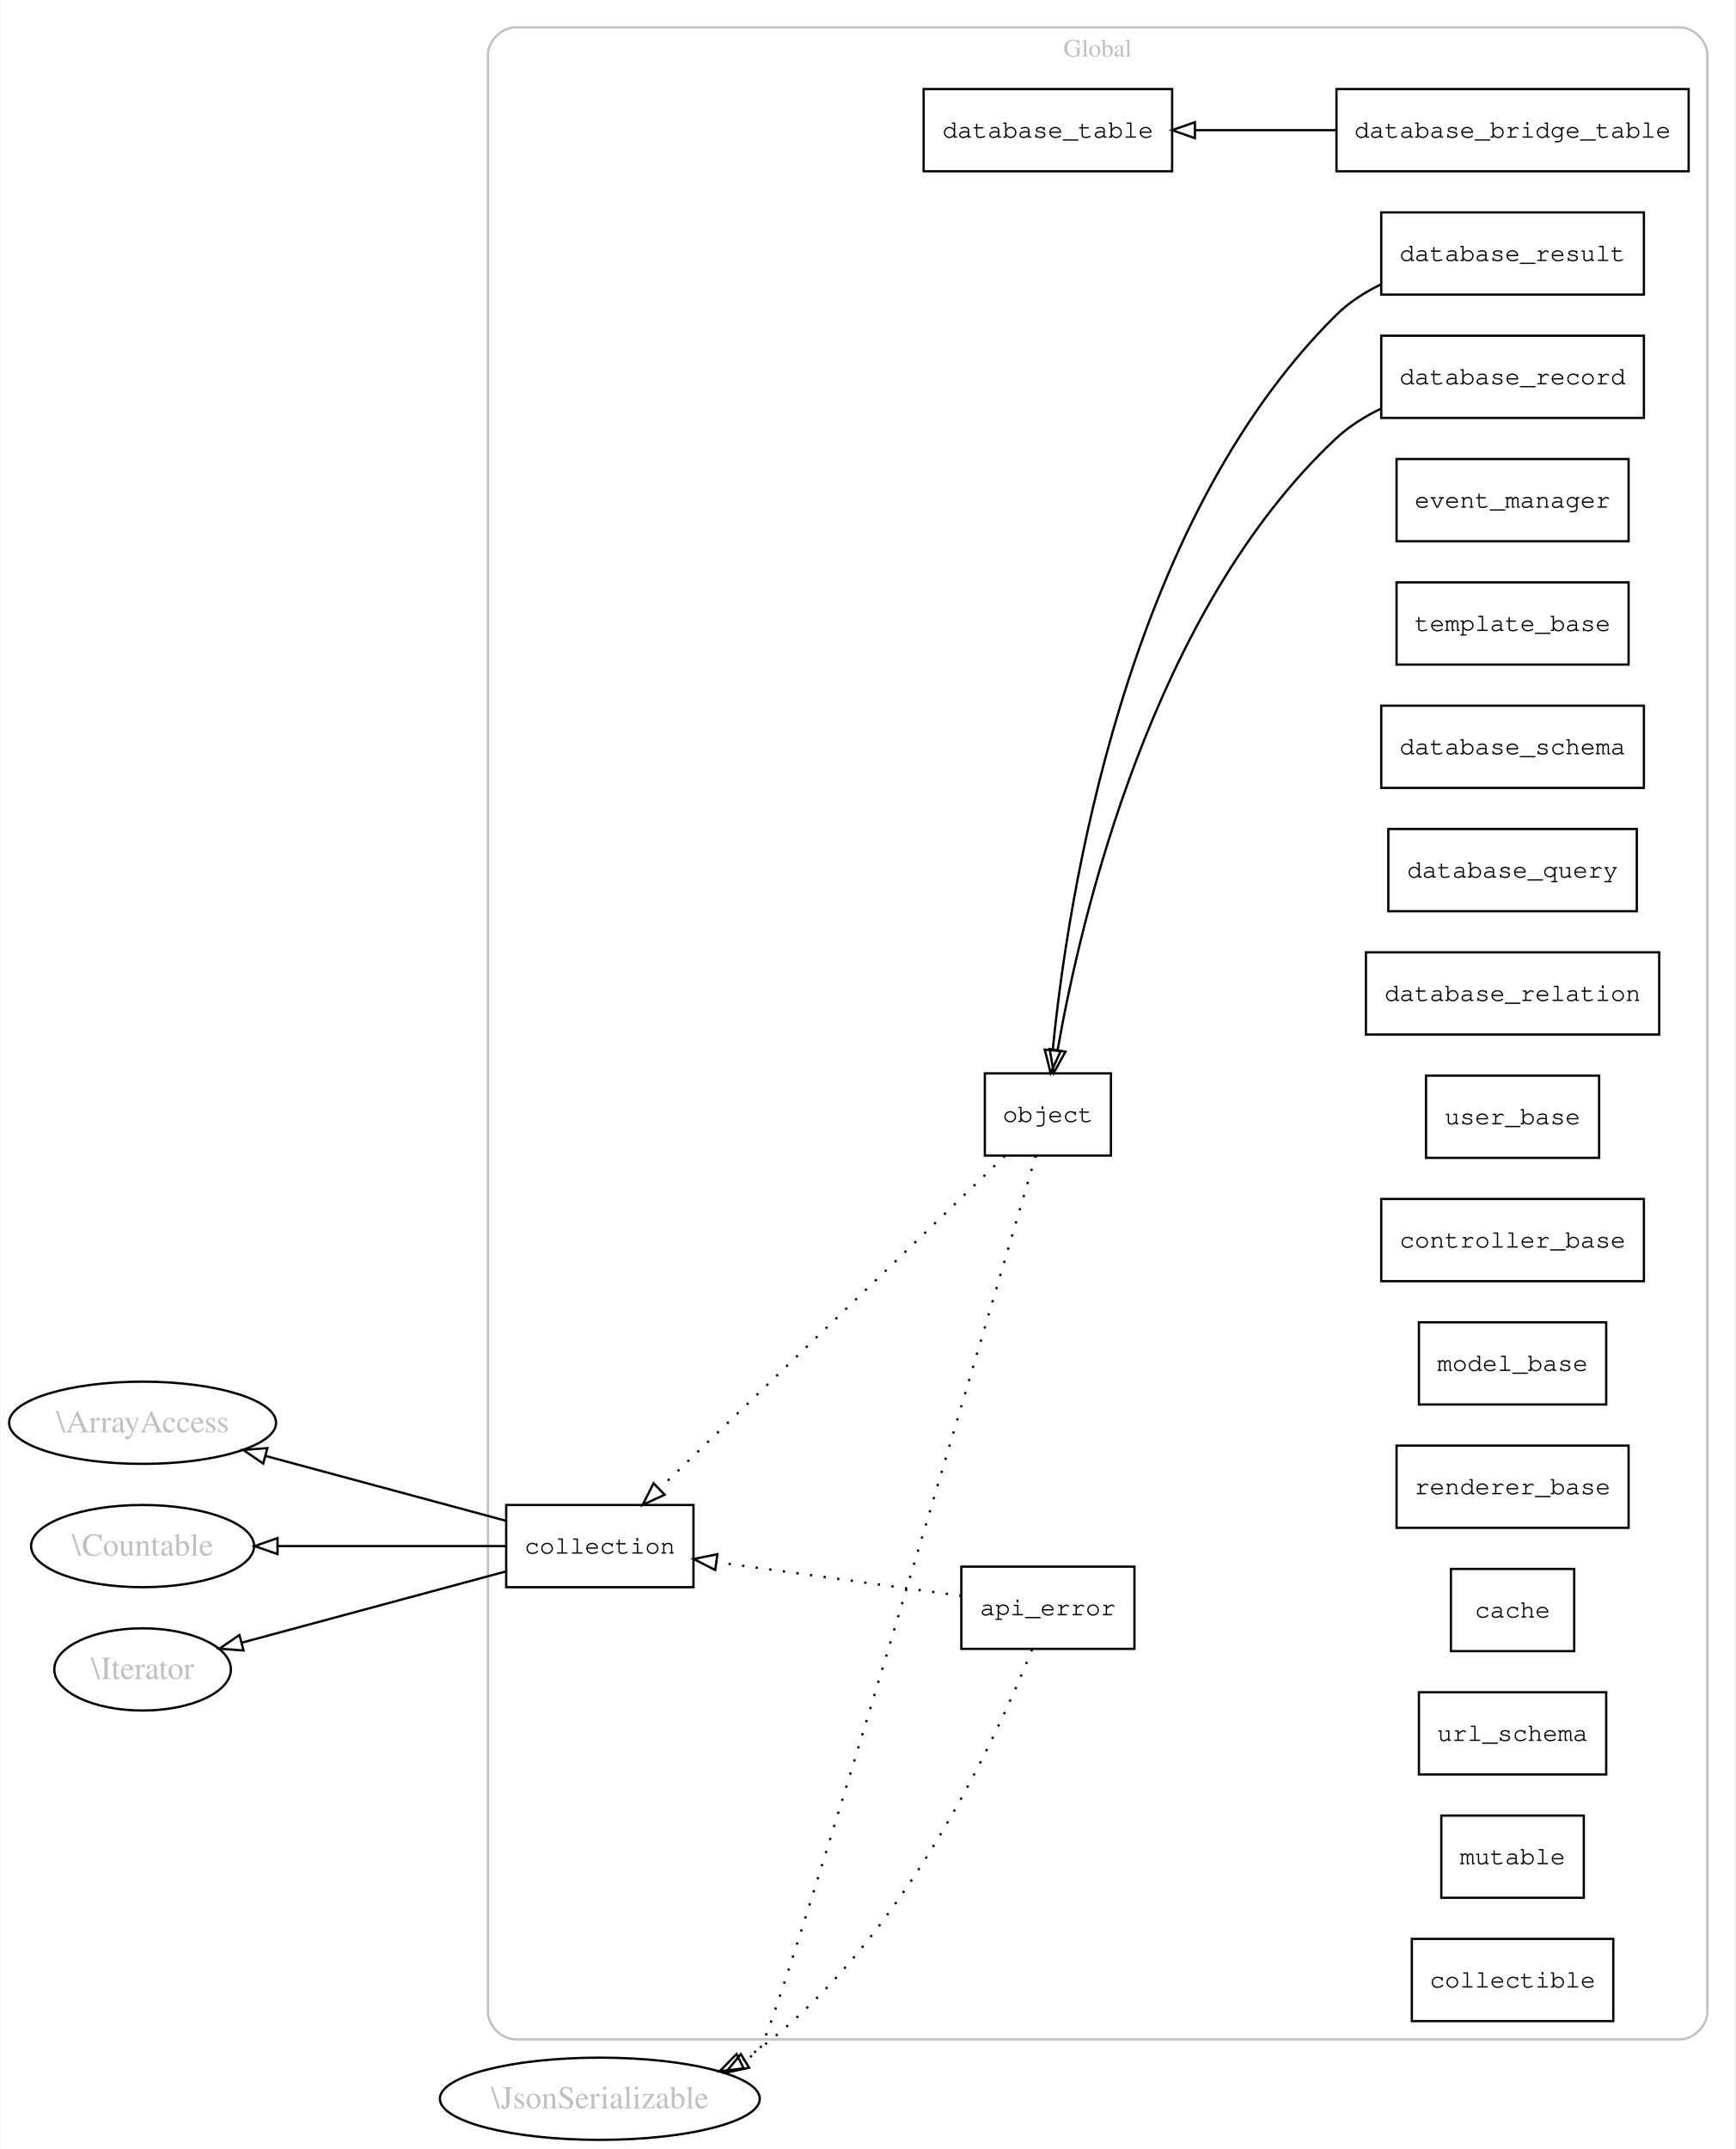
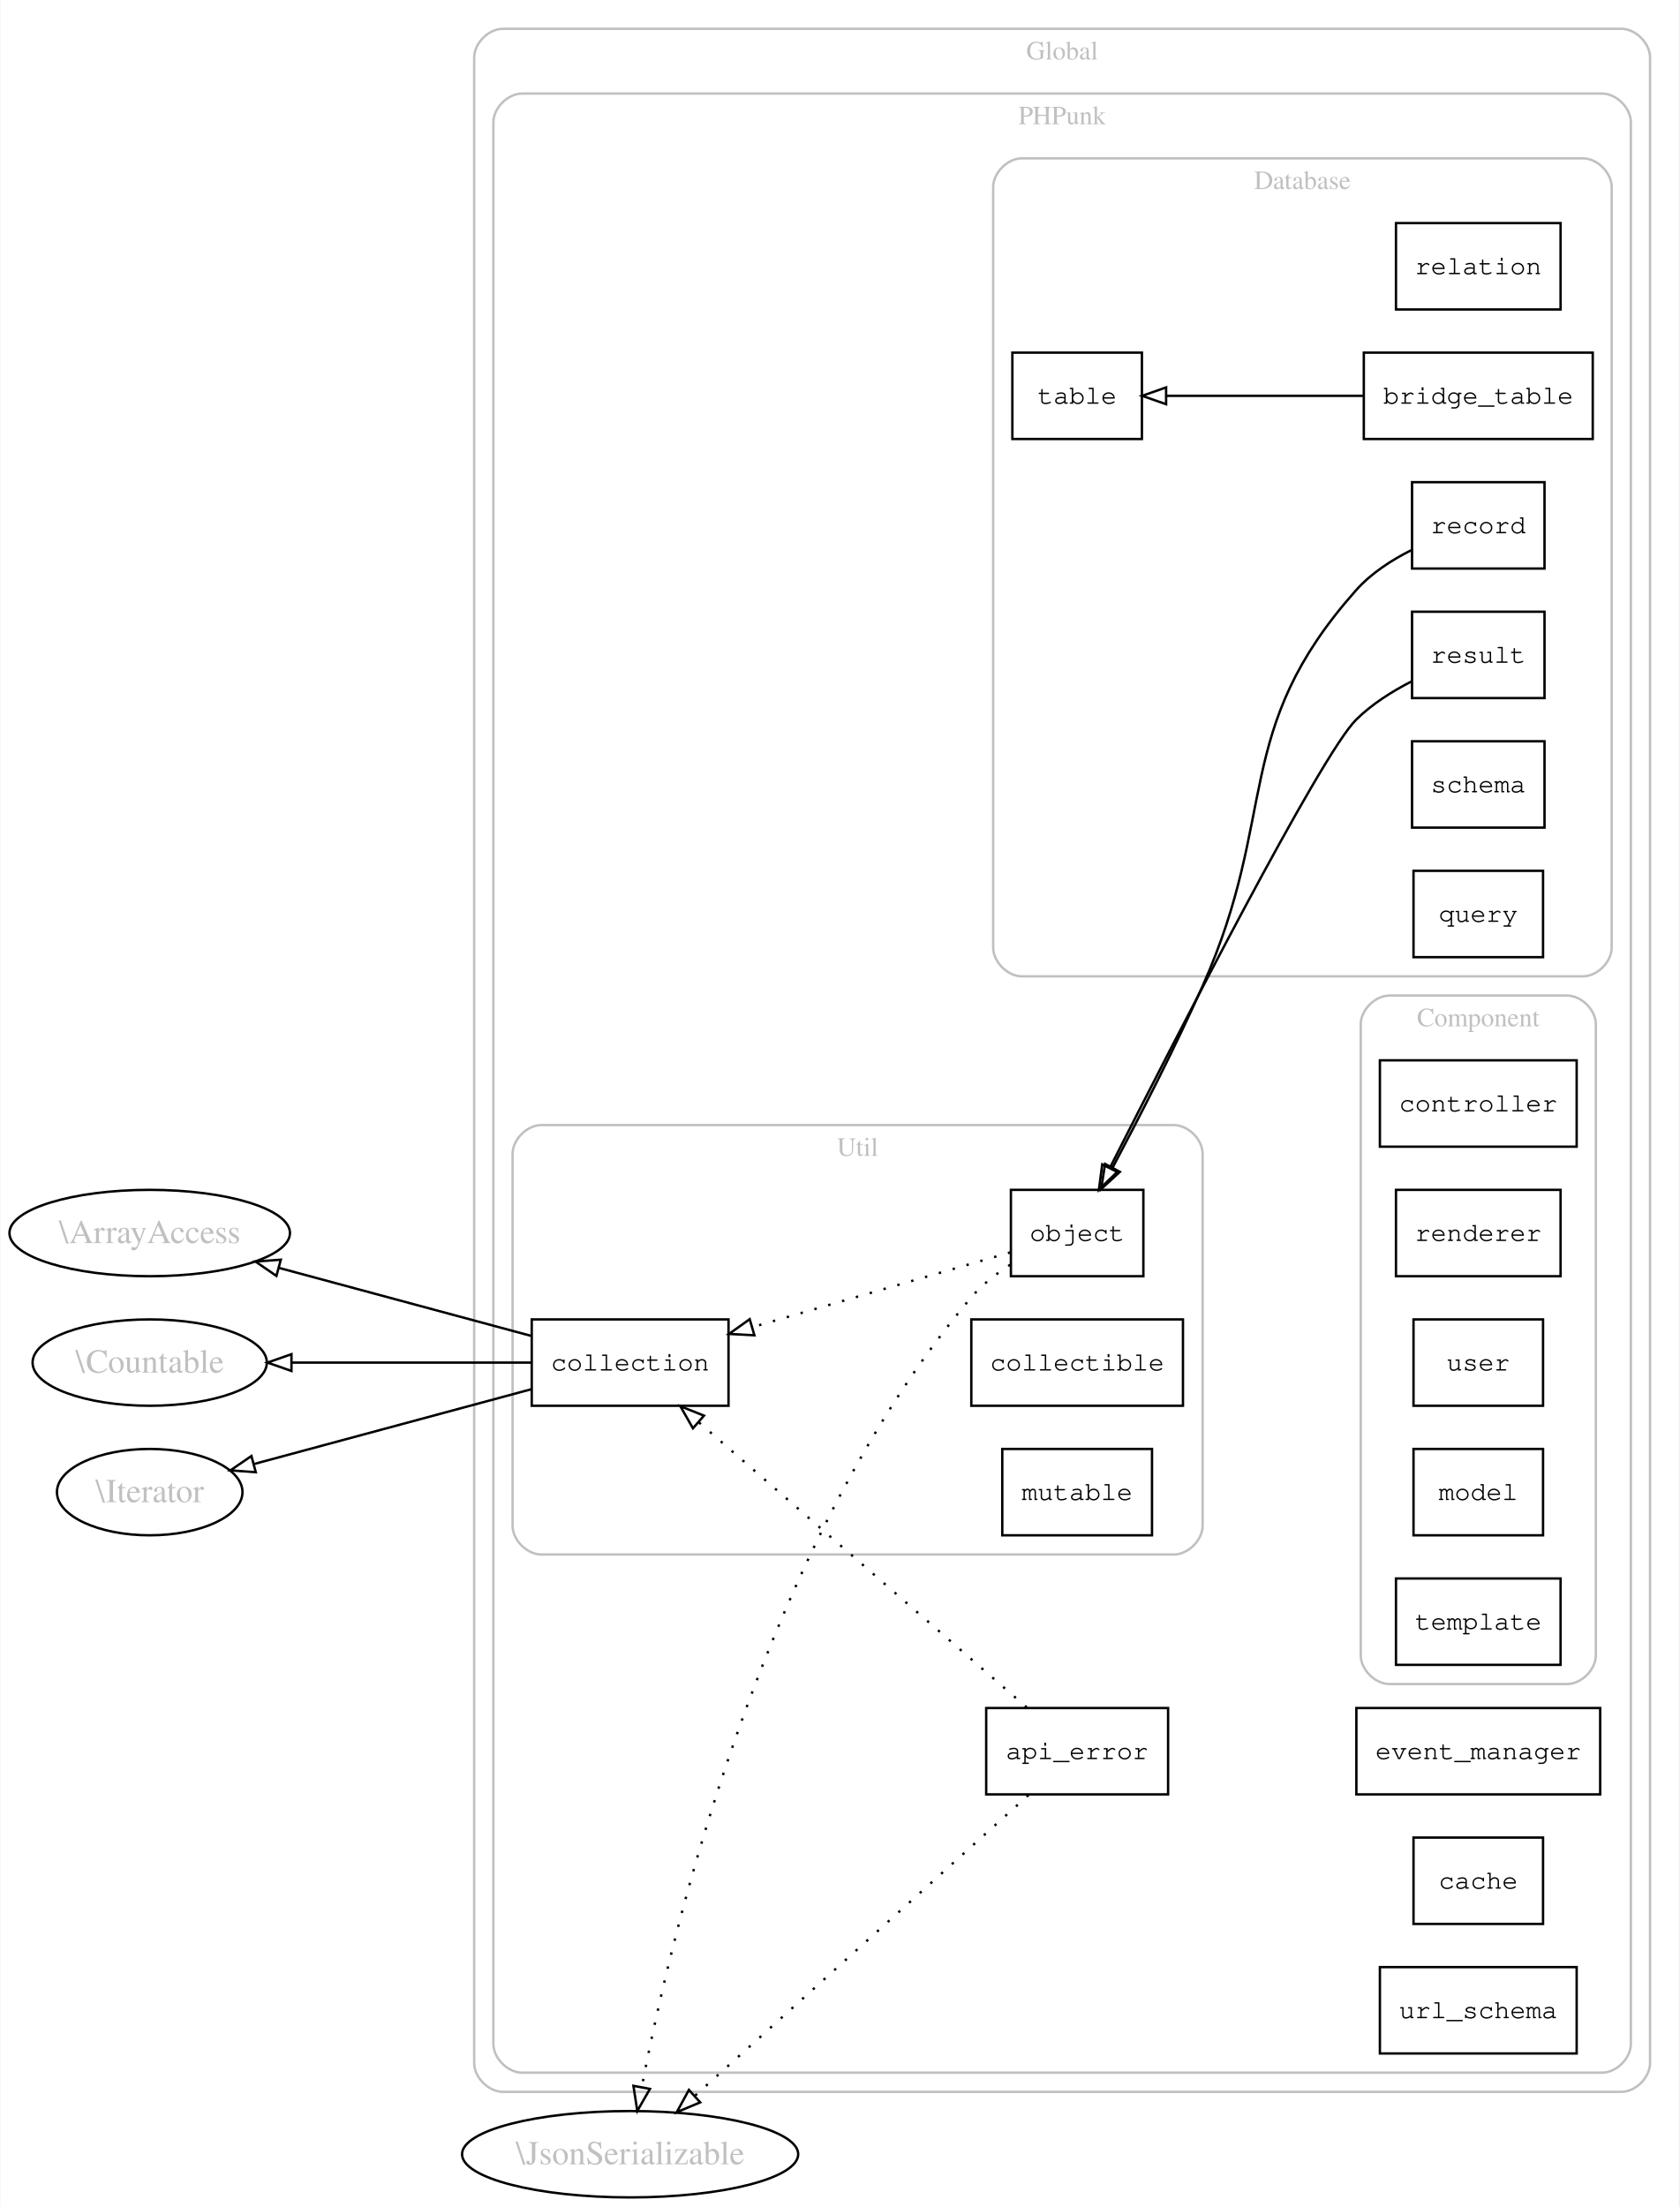
- <svg xmlns="http://www.w3.org/2000/svg" width="760pt" height="941pt" viewBox="0.00 0.00 759.56 941.00">
-   <g id="graph0" class="graph" transform="scale(1 1) rotate(0) translate(4 937)">
-     <polygon fill="#ffffff" stroke="transparent" points="-4,4 -4,-937 755.56,-937 755.56,4 -4,4" />
+ <svg xmlns="http://www.w3.org/2000/svg" width="700pt" height="920pt" viewBox="0.00 0.00 699.65 920.00">
+   <g id="graph0" class="graph" transform="scale(1 1) rotate(0) translate(4 916)">
+     <polygon fill="#ffffff" stroke="transparent" points="-4,4 -4,-916 695.648,-916 695.648,4 -4,4" />
    <g id="clust1" class="cluster">
-       <path fill="none" stroke="#c0c0c0" d="M221.488,-44C221.488,-44 731.56,-44 731.56,-44 737.56,-44 743.56,-50 743.56,-56 743.56,-56 743.56,-913 743.56,-913 743.56,-919 737.56,-925 731.56,-925 731.56,-925 221.488,-925 221.488,-925 215.488,-925 209.488,-919 209.488,-913 209.488,-913 209.488,-56 209.488,-56 209.488,-50 215.488,-44 221.488,-44" />
-       <text text-anchor="middle" x="476.524" y="-912.2" font-family="Times,serif" font-size="11.00" fill="#c0c0c0">Global</text>
+       <path fill="none" stroke="#c0c0c0" d="M205.488,-44C205.488,-44 671.648,-44 671.648,-44 677.648,-44 683.648,-50 683.648,-56 683.648,-56 683.648,-892 683.648,-892 683.648,-898 677.648,-904 671.648,-904 671.648,-904 205.488,-904 205.488,-904 199.488,-904 193.488,-898 193.488,-892 193.488,-892 193.488,-56 193.488,-56 193.488,-50 199.488,-44 205.488,-44" />
+       <text text-anchor="middle" x="438.568" y="-891.2" font-family="Times,serif" font-size="11.00" fill="#c0c0c0">Global</text>
+     </g>
+     <g id="clust2" class="cluster">
+       <path fill="none" stroke="#c0c0c0" d="M213.488,-52C213.488,-52 663.648,-52 663.648,-52 669.648,-52 675.648,-58 675.648,-64 675.648,-64 675.648,-865 675.648,-865 675.648,-871 669.648,-877 663.648,-877 663.648,-877 213.488,-877 213.488,-877 207.488,-877 201.488,-871 201.488,-865 201.488,-865 201.488,-64 201.488,-64 201.488,-58 207.488,-52 213.488,-52" />
+       <text text-anchor="middle" x="438.568" y="-864.2" font-family="Times,serif" font-size="11.00" fill="#c0c0c0">PHPunk</text>
+     </g>
+     <g id="clust3" class="cluster">
+       <path fill="none" stroke="#c0c0c0" d="M421.828,-509C421.828,-509 655.648,-509 655.648,-509 661.648,-509 667.648,-515 667.648,-521 667.648,-521 667.648,-838 667.648,-838 667.648,-844 661.648,-850 655.648,-850 655.648,-850 421.828,-850 421.828,-850 415.828,-850 409.828,-844 409.828,-838 409.828,-838 409.828,-521 409.828,-521 409.828,-515 415.828,-509 421.828,-509" />
+       <text text-anchor="middle" x="538.738" y="-837.2" font-family="Times,serif" font-size="11.00" fill="#c0c0c0">Database</text>
+     </g>
+     <g id="clust4" class="cluster">
+       <path fill="none" stroke="#c0c0c0" d="M221.488,-268C221.488,-268 485.134,-268 485.134,-268 491.134,-268 497.134,-274 497.134,-280 497.134,-280 497.134,-435 497.134,-435 497.134,-441 491.134,-447 485.134,-447 485.134,-447 221.488,-447 221.488,-447 215.488,-447 209.488,-441 209.488,-435 209.488,-435 209.488,-280 209.488,-280 209.488,-274 215.488,-268 221.488,-268" />
+       <text text-anchor="middle" x="353.311" y="-434.2" font-family="Times,serif" font-size="11.00" fill="#c0c0c0">Util</text>
+     </g>
+     <g id="clust5" class="cluster">
+       <path fill="none" stroke="#c0c0c0" d="M575.036,-214C575.036,-214 649.046,-214 649.046,-214 655.046,-214 661.046,-220 661.046,-226 661.046,-226 661.046,-489 661.046,-489 661.046,-495 655.046,-501 649.046,-501 649.046,-501 575.036,-501 575.036,-501 569.036,-501 563.036,-495 563.036,-489 563.036,-489 563.036,-226 563.036,-226 563.036,-220 569.036,-214 575.036,-214" />
+       <text text-anchor="middle" x="612.041" y="-488.2" font-family="Times,serif" font-size="11.00" fill="#c0c0c0">Component</text>
    </g>
    <g id="node1" class="node">
-       <polygon fill="none" stroke="#000000" points="482.338,-467 427.122,-467 427.122,-431 482.338,-431 482.338,-467" />
-       <text text-anchor="middle" x="454.73" y="-445.7" font-family="Courier,monospace" font-size="11.00" fill="#000000">object</text>
+       <polygon fill="none" stroke="#000000" points="646.35,-823 577.732,-823 577.732,-787 646.35,-787 646.35,-823" />
+       <text text-anchor="middle" x="612.041" y="-801.7" font-family="Courier,monospace" font-size="11.00" fill="#000000">relation</text>
    </g>
-     <g id="node18" class="node">
-       <polygon fill="none" stroke="#000000" points="299.504,-278 217.482,-278 217.482,-242 299.504,-242 299.504,-278" />
-       <text text-anchor="middle" x="258.493" y="-256.7" font-family="Courier,monospace" font-size="11.00" fill="#000000">collection</text>
+     <g id="node2" class="node">
+       <polygon fill="none" stroke="#000000" points="639.649,-715 584.433,-715 584.433,-679 639.649,-679 639.649,-715" />
+       <text text-anchor="middle" x="612.041" y="-693.7" font-family="Courier,monospace" font-size="11.00" fill="#000000">record</text>
+     </g>
+     <g id="node8" class="node">
+       <polygon fill="none" stroke="#000000" points="472.436,-420 417.22,-420 417.22,-384 472.436,-384 472.436,-420" />
+       <text text-anchor="middle" x="444.828" y="-398.7" font-family="Courier,monospace" font-size="11.00" fill="#000000">object</text>
    </g>
    <g id="edge1" class="edge">
-       <path fill="none" stroke="#000000" stroke-dasharray="1,5" d="M435.914,-430.878C400.749,-397.01 324.995,-324.05 284.796,-285.332" />
-       <polygon fill="none" stroke="#000000" points="286.883,-282.483 277.252,-278.067 282.027,-287.525 286.883,-282.483" />
+       <path fill="none" stroke="#000000" d="M584.189,-686.692C575.904,-682.536 567.381,-677.029 561.134,-670 508.881,-611.208 529.203,-576.822 497.134,-505 485.487,-478.915 470.607,-449.97 459.698,-429.423" />
+       <polygon fill="none" stroke="#000000" points="462.643,-427.507 454.843,-420.338 456.469,-430.807 462.643,-427.507" />
+     </g>
+     <g id="node3" class="node">
+       <polygon fill="none" stroke="#000000" points="659.754,-769 564.328,-769 564.328,-733 659.754,-733 659.754,-769" />
+       <text text-anchor="middle" x="612.041" y="-747.7" font-family="Courier,monospace" font-size="11.00" fill="#000000">bridge_table</text>
+     </g>
+     <g id="node7" class="node">
+       <polygon fill="none" stroke="#000000" points="471.828,-769 417.828,-769 417.828,-733 471.828,-733 471.828,-769" />
+       <text text-anchor="middle" x="444.828" y="-747.7" font-family="Courier,monospace" font-size="11.00" fill="#000000">table</text>
+     </g>
+     <g id="edge2" class="edge">
+       <path fill="none" stroke="#000000" d="M564.125,-751C538.064,-751 506.308,-751 482.114,-751" />
+       <polygon fill="none" stroke="#000000" points="481.913,-747.5 471.913,-751 481.913,-754.5 481.913,-747.5" />
+     </g>
+     <g id="node4" class="node">
+       <polygon fill="none" stroke="#000000" points="639.649,-661 584.433,-661 584.433,-625 639.649,-625 639.649,-661" />
+       <text text-anchor="middle" x="612.041" y="-639.7" font-family="Courier,monospace" font-size="11.00" fill="#000000">result</text>
+     </g>
+     <g id="edge3" class="edge">
+       <path fill="none" stroke="#000000" d="M584.186,-631.927C576.09,-627.783 567.675,-622.475 561.134,-616 546.392,-601.407 485.92,-483.462 458.481,-429.172" />
+       <polygon fill="none" stroke="#000000" points="461.543,-427.469 453.913,-420.118 455.293,-430.622 461.543,-427.469" />
+     </g>
+     <g id="node5" class="node">
+       <polygon fill="none" stroke="#000000" points="639.649,-607 584.433,-607 584.433,-571 639.649,-571 639.649,-607" />
+       <text text-anchor="middle" x="612.041" y="-585.7" font-family="Courier,monospace" font-size="11.00" fill="#000000">schema</text>
+     </g>
+     <g id="node6" class="node">
+       <polygon fill="none" stroke="#000000" points="639.041,-553 585.041,-553 585.041,-517 639.041,-517 639.041,-553" />
+       <text text-anchor="middle" x="612.041" y="-531.7" font-family="Courier,monospace" font-size="11.00" fill="#000000">query</text>
+     </g>
+     <g id="node9" class="node">
+       <polygon fill="none" stroke="#000000" points="299.504,-366 217.482,-366 217.482,-330 299.504,-330 299.504,-366" />
+       <text text-anchor="middle" x="258.493" y="-344.7" font-family="Courier,monospace" font-size="11.00" fill="#000000">collection</text>
+     </g>
+     <g id="edge4" class="edge">
+       <path fill="none" stroke="#000000" stroke-dasharray="1,5" d="M416.932,-393.916C388.656,-385.721 344.261,-372.856 309.65,-362.825" />
+       <polygon fill="none" stroke="#000000" points="310.291,-359.367 299.711,-359.945 308.342,-366.09 310.291,-359.367" />
    </g>
    <g id="node21" class="node">
      <ellipse fill="none" stroke="#000000" cx="258.493" cy="-18" rx="70.058" ry="18" />
      <text text-anchor="middle" x="258.493" y="-13.8" font-family="Times,serif" font-size="14.00" fill="#c0c0c0">\JsonSerializable</text>
    </g>
-     <g id="edge2" class="edge">
-       <path fill="none" stroke="#000000" stroke-dasharray="1,5" d="M449.421,-430.992C426.375,-352.928 335.835,-47.35 328.522,-40 326.635,-38.103 324.586,-36.369 322.414,-34.784" />
-       <polygon fill="none" stroke="#000000" points="323.88,-31.579 313.515,-29.382 320.247,-37.563 323.88,-31.579" />
+     <g id="edge5" class="edge">
+       <path fill="none" stroke="#000000" stroke-dasharray="1,5" d="M416.928,-388.779C410.938,-384.973 405.054,-380.369 400.522,-375 313.913,-272.396 275.693,-110.424 263.313,-45.884" />
+       <polygon fill="none" stroke="#000000" points="266.752,-45.23 261.482,-36.038 259.87,-46.51 266.752,-45.23" />
    </g>
-     <g id="node2" class="node">
-       <polygon fill="none" stroke="#000000" points="735.371,-898 581.125,-898 581.125,-862 735.371,-862 735.371,-898" />
-       <text text-anchor="middle" x="658.249" y="-876.7" font-family="Courier,monospace" font-size="11.00" fill="#000000">database_bridge_table</text>
+     <g id="node22" class="node">
+       <ellipse fill="none" stroke="#000000" cx="58.232" cy="-402" rx="58.465" ry="18" />
+       <text text-anchor="middle" x="58.232" y="-397.8" font-family="Times,serif" font-size="14.00" fill="#c0c0c0">\ArrayAccess</text>
+     </g>
+     <g id="edge8" class="edge">
+       <path fill="none" stroke="#000000" d="M217.484,-359.058C187.099,-367.251 145.397,-378.496 112.29,-387.423" />
+       <polygon fill="none" stroke="#000000" points="111.057,-384.131 102.313,-390.114 112.879,-390.889 111.057,-384.131" />
+     </g>
+     <g id="node23" class="node">
+       <ellipse fill="none" stroke="#000000" cx="58.232" cy="-348" rx="48.827" ry="18" />
+       <text text-anchor="middle" x="58.232" y="-343.8" font-family="Times,serif" font-size="14.00" fill="#c0c0c0">\Countable</text>
+     </g>
+     <g id="edge9" class="edge">
+       <path fill="none" stroke="#000000" d="M217.484,-348C188.675,-348 149.694,-348 117.51,-348" />
+       <polygon fill="none" stroke="#000000" points="117.321,-344.5 107.32,-348 117.32,-351.5 117.321,-344.5" />
+     </g>
+     <g id="node24" class="node">
+       <ellipse fill="none" stroke="#000000" cx="58.232" cy="-294" rx="38.669" ry="18" />
+       <text text-anchor="middle" x="58.232" y="-289.8" font-family="Times,serif" font-size="14.00" fill="#c0c0c0">\Iterator</text>
+     </g>
+     <g id="edge10" class="edge">
+       <path fill="none" stroke="#000000" d="M217.484,-336.942C183.739,-327.843 136.037,-314.98 101.65,-305.707" />
+       <polygon fill="none" stroke="#000000" points="102.448,-302.298 91.882,-303.074 100.626,-309.057 102.448,-302.298" />
+     </g>
+     <g id="node10" class="node">
+       <polygon fill="none" stroke="#000000" points="488.941,-366 400.716,-366 400.716,-330 488.941,-330 488.941,-366" />
+       <text text-anchor="middle" x="444.828" y="-344.7" font-family="Courier,monospace" font-size="11.00" fill="#000000">collectible</text>
+     </g>
+     <g id="node11" class="node">
+       <polygon fill="none" stroke="#000000" points="476.036,-312 413.62,-312 413.62,-276 476.036,-276 476.036,-312" />
+       <text text-anchor="middle" x="444.828" y="-290.7" font-family="Courier,monospace" font-size="11.00" fill="#000000">mutable</text>
+     </g>
+     <g id="node12" class="node">
+       <polygon fill="none" stroke="#000000" points="653.052,-474 571.03,-474 571.03,-438 653.052,-438 653.052,-474" />
+       <text text-anchor="middle" x="612.041" y="-452.7" font-family="Courier,monospace" font-size="11.00" fill="#000000">controller</text>
+     </g>
+     <g id="node13" class="node">
+       <polygon fill="none" stroke="#000000" points="646.35,-420 577.732,-420 577.732,-384 646.35,-384 646.35,-420" />
+       <text text-anchor="middle" x="612.041" y="-398.7" font-family="Courier,monospace" font-size="11.00" fill="#000000">renderer</text>
+     </g>
+     <g id="node14" class="node">
+       <polygon fill="none" stroke="#000000" points="639.041,-366 585.041,-366 585.041,-330 639.041,-330 639.041,-366" />
+       <text text-anchor="middle" x="612.041" y="-344.7" font-family="Courier,monospace" font-size="11.00" fill="#000000">user</text>
    </g>
    <g id="node15" class="node">
-       <polygon fill="none" stroke="#000000" points="509.146,-898 400.314,-898 400.314,-862 509.146,-862 509.146,-898" />
-       <text text-anchor="middle" x="454.73" y="-876.7" font-family="Courier,monospace" font-size="11.00" fill="#000000">database_table</text>
+       <polygon fill="none" stroke="#000000" points="639.041,-312 585.041,-312 585.041,-276 639.041,-276 639.041,-312" />
+       <text text-anchor="middle" x="612.041" y="-290.7" font-family="Courier,monospace" font-size="11.00" fill="#000000">model</text>
    </g>
-     <g id="edge3" class="edge">
-       <path fill="none" stroke="#000000" d="M581.017,-880C560.62,-880 538.826,-880 519.184,-880" />
-       <polygon fill="none" stroke="#000000" points="519.128,-876.5 509.127,-880 519.127,-883.5 519.128,-876.5" />
+     <g id="node16" class="node">
+       <polygon fill="none" stroke="#000000" points="646.35,-258 577.732,-258 577.732,-222 646.35,-222 646.35,-258" />
+       <text text-anchor="middle" x="612.041" y="-236.7" font-family="Courier,monospace" font-size="11.00" fill="#000000">template</text>
    </g>
-     <g id="node3" class="node">
-       <polygon fill="none" stroke="#000000" points="715.765,-844 600.732,-844 600.732,-808 715.765,-808 715.765,-844" />
-       <text text-anchor="middle" x="658.249" y="-822.7" font-family="Courier,monospace" font-size="11.00" fill="#000000">database_result</text>
+     <g id="node17" class="node">
+       <polygon fill="none" stroke="#000000" points="662.855,-204 561.227,-204 561.227,-168 662.855,-168 662.855,-204" />
+       <text text-anchor="middle" x="612.041" y="-182.7" font-family="Courier,monospace" font-size="11.00" fill="#000000">event_manager</text>
    </g>
-     <g id="edge4" class="edge">
-       <path fill="none" stroke="#000000" d="M600.387,-812.377C593.232,-808.885 586.494,-804.501 580.937,-799 488.317,-707.309 463.296,-542.736 456.852,-477.123" />
-       <polygon fill="none" stroke="#000000" points="460.333,-476.755 455.94,-467.114 453.362,-477.39 460.333,-476.755" />
+     <g id="node18" class="node">
+       <polygon fill="none" stroke="#000000" points="639.041,-150 585.041,-150 585.041,-114 639.041,-114 639.041,-150" />
+       <text text-anchor="middle" x="612.041" y="-128.7" font-family="Courier,monospace" font-size="11.00" fill="#000000">cache</text>
    </g>
-     <g id="node4" class="node">
-       <polygon fill="none" stroke="#000000" points="715.765,-790 600.732,-790 600.732,-754 715.765,-754 715.765,-790" />
-       <text text-anchor="middle" x="658.249" y="-768.7" font-family="Courier,monospace" font-size="11.00" fill="#000000">database_record</text>
+     <g id="node19" class="node">
+       <polygon fill="none" stroke="#000000" points="653.052,-96 571.03,-96 571.03,-60 653.052,-60 653.052,-96" />
+       <text text-anchor="middle" x="612.041" y="-74.7" font-family="Courier,monospace" font-size="11.00" fill="#000000">url_schema</text>
    </g>
-     <g id="edge5" class="edge">
-       <path fill="none" stroke="#000000" d="M600.672,-758.081C593.474,-754.633 586.649,-750.341 580.937,-745 500.653,-669.926 469.226,-535.404 458.98,-477.16" />
-       <polygon fill="none" stroke="#000000" points="462.416,-476.485 457.306,-467.204 455.512,-477.646 462.416,-476.485" />
-     </g>
-     <g id="node5" class="node">
-       <polygon fill="none" stroke="#000000" points="709.063,-736 607.434,-736 607.434,-700 709.063,-700 709.063,-736" />
-       <text text-anchor="middle" x="658.249" y="-714.7" font-family="Courier,monospace" font-size="11.00" fill="#000000">event_manager</text>
-     </g>
-     <g id="node6" class="node">
-       <polygon fill="none" stroke="#000000" points="709.063,-682 607.434,-682 607.434,-646 709.063,-646 709.063,-682" />
-       <text text-anchor="middle" x="658.249" y="-660.7" font-family="Courier,monospace" font-size="11.00" fill="#000000">template_base</text>
-     </g>
-     <g id="node7" class="node">
-       <polygon fill="none" stroke="#000000" points="492.64,-251 416.819,-251 416.819,-215 492.64,-215 492.64,-251" />
-       <text text-anchor="middle" x="454.73" y="-229.7" font-family="Courier,monospace" font-size="11.00" fill="#000000">api_error</text>
+     <g id="node20" class="node">
+       <polygon fill="none" stroke="#000000" points="482.739,-204 406.917,-204 406.917,-168 482.739,-168 482.739,-204" />
+       <text text-anchor="middle" x="444.828" y="-182.7" font-family="Courier,monospace" font-size="11.00" fill="#000000">api_error</text>
    </g>
    <g id="edge6" class="edge">
-       <path fill="none" stroke="#000000" stroke-dasharray="1,5" d="M416.893,-238.206C386.411,-242.4 343.256,-248.338 309.687,-252.956" />
-       <polygon fill="none" stroke="#000000" points="309.03,-249.514 299.601,-254.344 309.985,-256.448 309.03,-249.514" />
+       <path fill="none" stroke="#000000" stroke-dasharray="1,5" d="M423.815,-204.269C390.316,-233.393 324.749,-290.397 287.033,-323.187" />
+       <polygon fill="none" stroke="#000000" points="284.679,-320.596 279.429,-329.798 289.272,-325.878 284.679,-320.596" />
    </g>
    <g id="edge7" class="edge">
-       <path fill="none" stroke="#000000" stroke-dasharray="1,5" d="M447.846,-214.848C432.451,-176.684 391.562,-87.728 328.522,-40 325.881,-38 323.053,-36.179 320.105,-34.522" />
-       <polygon fill="none" stroke="#000000" points="321.481,-31.299 310.963,-30.026 318.392,-37.58 321.481,-31.299" />
-     </g>
-     <g id="node8" class="node">
-       <polygon fill="none" stroke="#000000" points="715.765,-628 600.732,-628 600.732,-592 715.765,-592 715.765,-628" />
-       <text text-anchor="middle" x="658.249" y="-606.7" font-family="Courier,monospace" font-size="11.00" fill="#000000">database_schema</text>
-     </g>
-     <g id="node9" class="node">
-       <polygon fill="none" stroke="#000000" points="712.664,-574 603.833,-574 603.833,-538 712.664,-538 712.664,-574" />
-       <text text-anchor="middle" x="658.249" y="-552.7" font-family="Courier,monospace" font-size="11.00" fill="#000000">database_query</text>
-     </g>
-     <g id="node10" class="node">
-       <polygon fill="none" stroke="#000000" points="722.467,-520 594.03,-520 594.03,-484 722.467,-484 722.467,-520" />
-       <text text-anchor="middle" x="658.249" y="-498.7" font-family="Courier,monospace" font-size="11.00" fill="#000000">database_relation</text>
-     </g>
-     <g id="node11" class="node">
-       <polygon fill="none" stroke="#000000" points="696.159,-466 620.338,-466 620.338,-430 696.159,-430 696.159,-466" />
-       <text text-anchor="middle" x="658.249" y="-444.7" font-family="Courier,monospace" font-size="11.00" fill="#000000">user_base</text>
-     </g>
-     <g id="node12" class="node">
-       <polygon fill="none" stroke="#000000" points="715.765,-412 600.732,-412 600.732,-376 715.765,-376 715.765,-412" />
-       <text text-anchor="middle" x="658.249" y="-390.7" font-family="Courier,monospace" font-size="11.00" fill="#000000">controller_base</text>
-     </g>
-     <g id="node13" class="node">
-       <polygon fill="none" stroke="#000000" points="699.259,-358 617.238,-358 617.238,-322 699.259,-322 699.259,-358" />
-       <text text-anchor="middle" x="658.249" y="-336.7" font-family="Courier,monospace" font-size="11.00" fill="#000000">model_base</text>
-     </g>
-     <g id="node14" class="node">
-       <polygon fill="none" stroke="#000000" points="709.063,-304 607.434,-304 607.434,-268 709.063,-268 709.063,-304" />
-       <text text-anchor="middle" x="658.249" y="-282.7" font-family="Courier,monospace" font-size="11.00" fill="#000000">renderer_base</text>
-     </g>
-     <g id="node16" class="node">
-       <polygon fill="none" stroke="#000000" points="685.249,-250 631.249,-250 631.249,-214 685.249,-214 685.249,-250" />
-       <text text-anchor="middle" x="658.249" y="-228.7" font-family="Courier,monospace" font-size="11.00" fill="#000000">cache</text>
-     </g>
-     <g id="node17" class="node">
-       <polygon fill="none" stroke="#000000" points="699.259,-196 617.238,-196 617.238,-160 699.259,-160 699.259,-196" />
-       <text text-anchor="middle" x="658.249" y="-174.7" font-family="Courier,monospace" font-size="11.00" fill="#000000">url_schema</text>
-     </g>
-     <g id="node22" class="node">
-       <ellipse fill="none" stroke="#000000" cx="58.232" cy="-314" rx="58.465" ry="18" />
-       <text text-anchor="middle" x="58.232" y="-309.8" font-family="Times,serif" font-size="14.00" fill="#c0c0c0">\ArrayAccess</text>
-     </g>
-     <g id="edge8" class="edge">
-       <path fill="none" stroke="#000000" d="M217.484,-271.058C187.099,-279.251 145.397,-290.496 112.29,-299.423" />
-       <polygon fill="none" stroke="#000000" points="111.057,-296.131 102.313,-302.114 112.879,-302.889 111.057,-296.131" />
-     </g>
-     <g id="node23" class="node">
-       <ellipse fill="none" stroke="#000000" cx="58.232" cy="-260" rx="48.827" ry="18" />
-       <text text-anchor="middle" x="58.232" y="-255.8" font-family="Times,serif" font-size="14.00" fill="#c0c0c0">\Countable</text>
-     </g>
-     <g id="edge9" class="edge">
-       <path fill="none" stroke="#000000" d="M217.484,-260C188.675,-260 149.694,-260 117.51,-260" />
-       <polygon fill="none" stroke="#000000" points="117.321,-256.5 107.32,-260 117.32,-263.5 117.321,-256.5" />
-     </g>
-     <g id="node24" class="node">
-       <ellipse fill="none" stroke="#000000" cx="58.232" cy="-206" rx="38.669" ry="18" />
-       <text text-anchor="middle" x="58.232" y="-201.8" font-family="Times,serif" font-size="14.00" fill="#c0c0c0">\Iterator</text>
-     </g>
-     <g id="edge10" class="edge">
-       <path fill="none" stroke="#000000" d="M217.484,-248.942C183.739,-239.843 136.037,-226.98 101.65,-217.708" />
-       <polygon fill="none" stroke="#000000" points="102.448,-214.298 91.882,-215.074 100.626,-221.056 102.448,-214.298" />
-     </g>
-     <g id="node19" class="node">
-       <polygon fill="none" stroke="#000000" points="689.456,-142 627.041,-142 627.041,-106 689.456,-106 689.456,-142" />
-       <text text-anchor="middle" x="658.249" y="-120.7" font-family="Courier,monospace" font-size="11.00" fill="#000000">mutable</text>
-     </g>
-     <g id="node20" class="node">
-       <polygon fill="none" stroke="#000000" points="702.361,-88 614.136,-88 614.136,-52 702.361,-52 702.361,-88" />
-       <text text-anchor="middle" x="658.249" y="-66.7" font-family="Courier,monospace" font-size="11.00" fill="#000000">collectible</text>
+       <path fill="none" stroke="#000000" stroke-dasharray="1,5" d="M424.532,-167.701C390.805,-137.293 323.205,-76.344 285.493,-42.343" />
+       <polygon fill="none" stroke="#000000" points="287.693,-39.614 277.923,-35.518 283.006,-44.813 287.693,-39.614" />
    </g>
  </g>
</svg>
